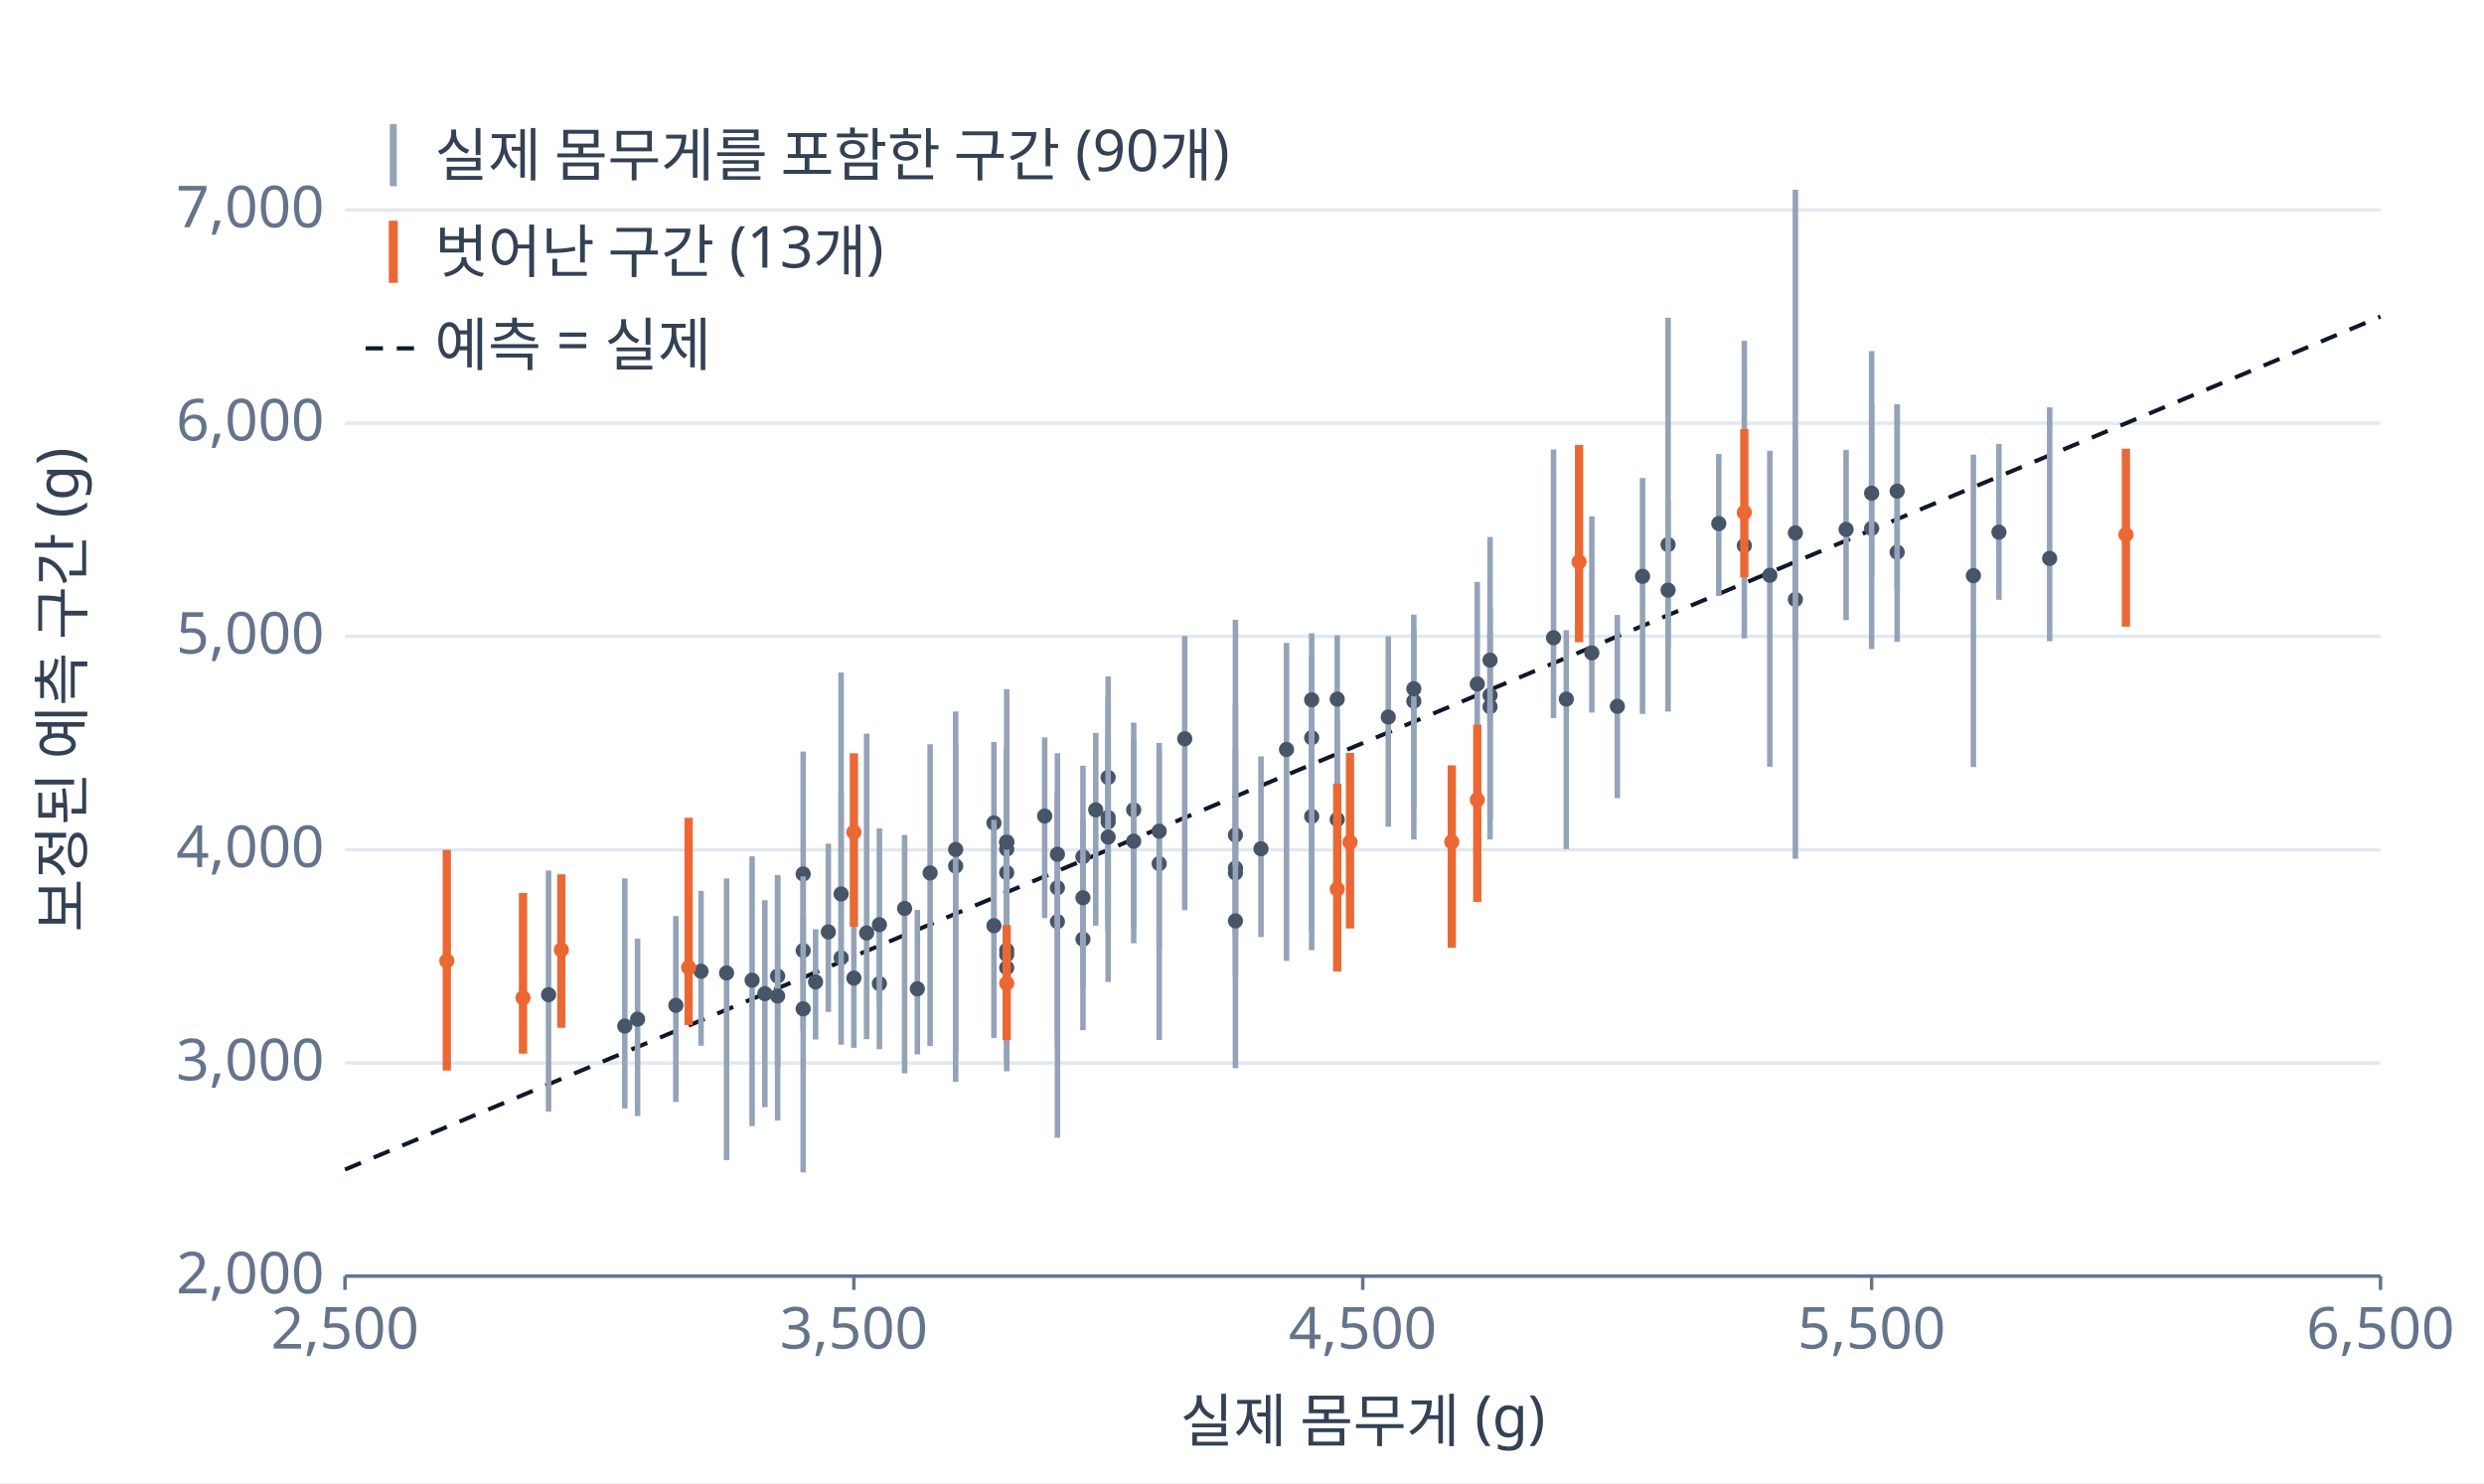
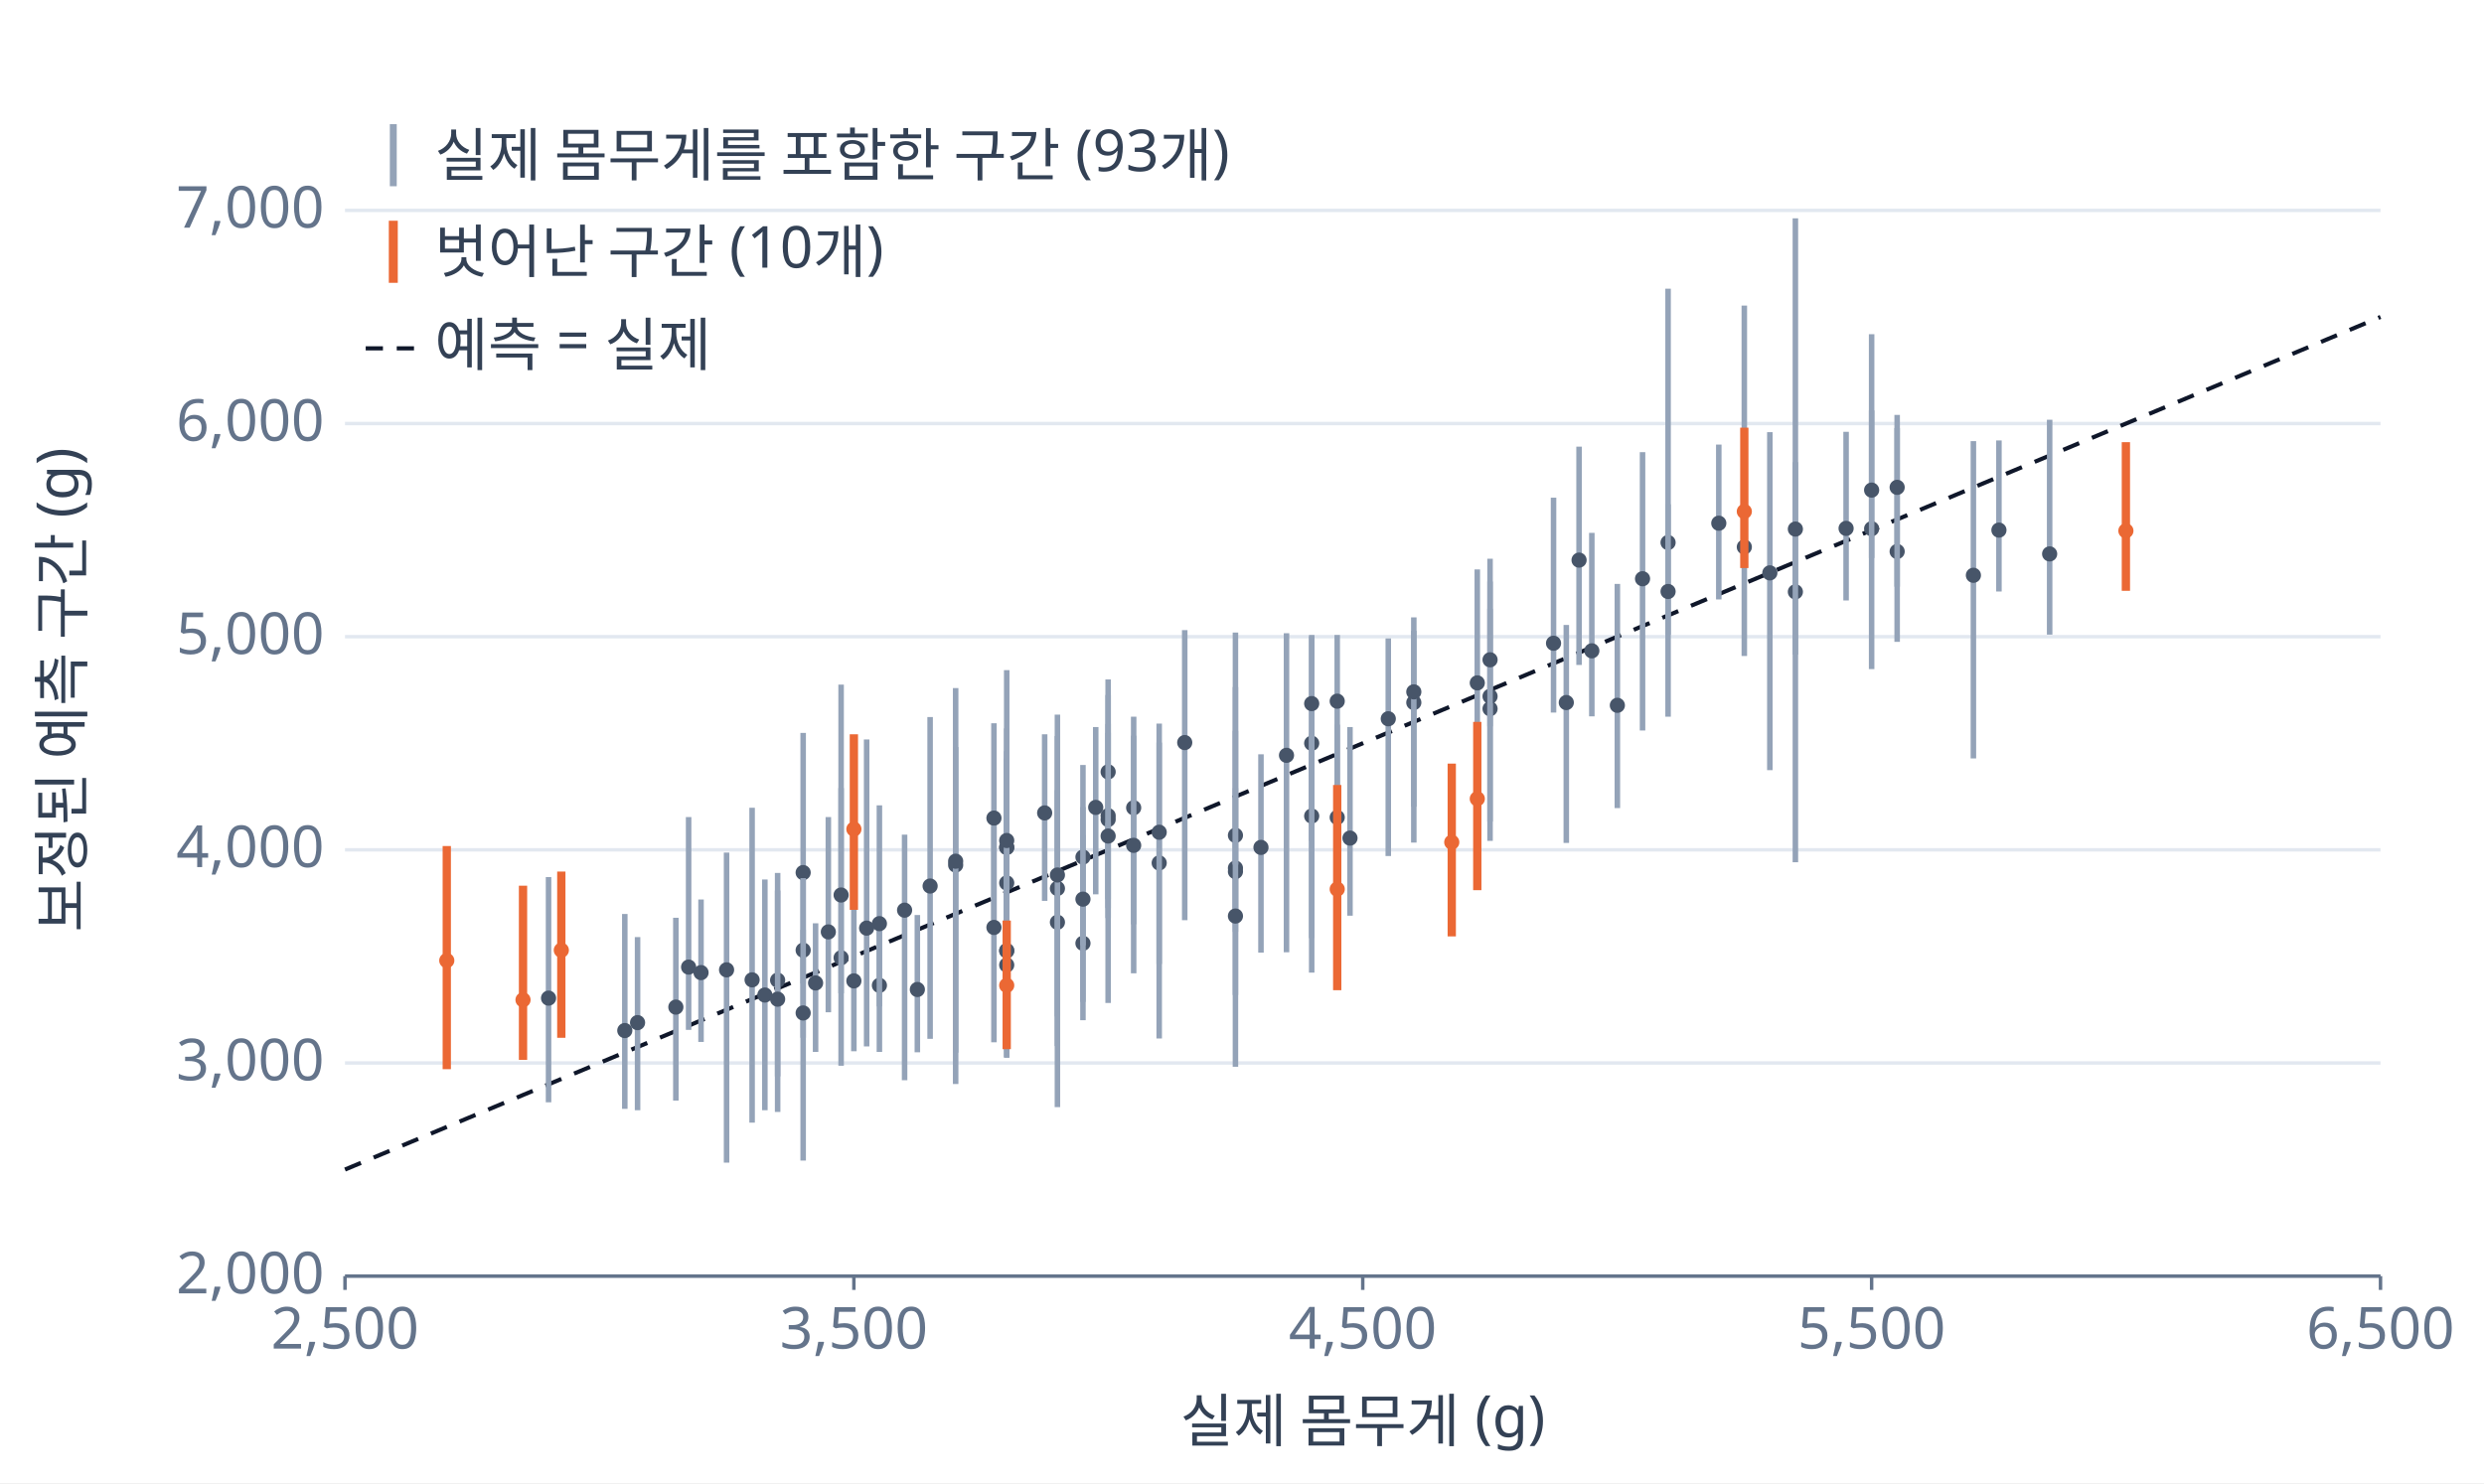
<svg xmlns="http://www.w3.org/2000/svg" viewBox="0 0 720 430" width="720" height="430" font-family="Pretendard, 'Apple SD Gothic Neo', 'Malgun Gothic', 'Noto Sans KR', sans-serif" role="img" aria-label="테스트 펭귄 103마리의 보정된 예측 섭동 구간">
  <rect width="720" height="430" fill="#ffffff" />
  <line x1="100" x2="690" y1="370.0" y2="370.0" stroke="#e2e8f0" stroke-width="1" />
  <text x="94" y="375.0" font-size="16.8" fill="#64748b" text-anchor="end">2,000</text>
  <line x1="100" x2="690" y1="308.2" y2="308.2" stroke="#e2e8f0" stroke-width="1" />
  <text x="94" y="313.2" font-size="16.8" fill="#64748b" text-anchor="end">3,000</text>
  <line x1="100" x2="690" y1="246.4" y2="246.4" stroke="#e2e8f0" stroke-width="1" />
  <text x="94" y="251.4" font-size="16.8" fill="#64748b" text-anchor="end">4,000</text>
-   <line x1="100" x2="690" y1="184.5" y2="184.5" stroke="#e2e8f0" stroke-width="1" />
-   <text x="94" y="189.5" font-size="16.8" fill="#64748b" text-anchor="end">5,000</text>
-   <line x1="100" x2="690" y1="122.7" y2="122.7" stroke="#e2e8f0" stroke-width="1" />
-   <text x="94" y="127.7" font-size="16.8" fill="#64748b" text-anchor="end">6,000</text>
-   <line x1="100" x2="690" y1="60.9" y2="60.9" stroke="#e2e8f0" stroke-width="1" />
-   <text x="94" y="65.9" font-size="16.8" fill="#64748b" text-anchor="end">7,000</text>
+   <line x1="100" x2="690" y1="184.6" y2="184.6" stroke="#e2e8f0" stroke-width="1" />
+   <text x="94" y="189.6" font-size="16.8" fill="#64748b" text-anchor="end">5,000</text>
+   <line x1="100" x2="690" y1="122.8" y2="122.8" stroke="#e2e8f0" stroke-width="1" />
+   <text x="94" y="127.8" font-size="16.8" fill="#64748b" text-anchor="end">6,000</text>
+   <line x1="100" x2="690" y1="61.0" y2="61.0" stroke="#e2e8f0" stroke-width="1" />
+   <text x="94" y="66.0" font-size="16.8" fill="#64748b" text-anchor="end">7,000</text>
  <line x1="100.0" x2="100.0" y1="370" y2="374" stroke="#64748b" stroke-width="1" />
  <text x="100.0" y="391" font-size="16.8" fill="#64748b" text-anchor="middle">2,500</text>
  <line x1="247.5" x2="247.5" y1="370" y2="374" stroke="#64748b" stroke-width="1" />
  <text x="247.5" y="391" font-size="16.8" fill="#64748b" text-anchor="middle">3,500</text>
  <line x1="395.0" x2="395.0" y1="370" y2="374" stroke="#64748b" stroke-width="1" />
  <text x="395.0" y="391" font-size="16.8" fill="#64748b" text-anchor="middle">4,500</text>
  <line x1="542.5" x2="542.5" y1="370" y2="374" stroke="#64748b" stroke-width="1" />
  <text x="542.5" y="391" font-size="16.8" fill="#64748b" text-anchor="middle">5,500</text>
  <line x1="690.0" x2="690.0" y1="370" y2="374" stroke="#64748b" stroke-width="1" />
  <text x="690.0" y="391" font-size="16.8" fill="#64748b" text-anchor="middle">6,500</text>
  <line x1="100" x2="690" y1="370" y2="370" stroke="#64748b" stroke-width="1" />
  <text x="395.0" y="418" font-size="16.8" fill="#334155" text-anchor="middle">실제 몸무게 (g)</text>
  <text x="24" y="200.0" font-size="16.8" fill="#334155" text-anchor="middle" transform="rotate(-90 24 200.0)">보정된 예측 구간 (g)</text>
-   <line x1="100.0" y1="339.1" x2="690.0" y2="91.8" stroke="#0f172a" stroke-width="1.2" stroke-dasharray="5 4" />
-   <line x1="210.6" x2="210.6" y1="336.4" y2="254.7" stroke="#94a3b8" stroke-width="1.6" />
-   <circle cx="210.6" cy="282.1" r="2.2" fill="#475569" />
-   <line x1="313.9" x2="313.9" y1="298.7" y2="240.2" stroke="#94a3b8" stroke-width="1.6" />
-   <circle cx="313.9" cy="272.3" r="2.2" fill="#475569" />
-   <line x1="291.8" x2="291.8" y1="275.6" y2="220.3" stroke="#94a3b8" stroke-width="1.6" />
-   <circle cx="291.8" cy="244.1" r="2.2" fill="#475569" />
-   <line x1="254.9" x2="254.9" y1="304.2" y2="269.2" stroke="#94a3b8" stroke-width="1.6" />
-   <circle cx="254.9" cy="285.2" r="2.2" fill="#475569" />
-   <line x1="218.0" x2="218.0" y1="326.5" y2="248.3" stroke="#94a3b8" stroke-width="1.6" />
-   <circle cx="218.0" cy="284.2" r="2.2" fill="#475569" />
-   <line x1="225.4" x2="225.4" y1="309.6" y2="253.7" stroke="#94a3b8" stroke-width="1.6" />
-   <circle cx="225.4" cy="283.0" r="2.2" fill="#475569" />
-   <line x1="409.8" x2="409.8" y1="234.5" y2="182.7" stroke="#94a3b8" stroke-width="1.6" />
-   <circle cx="409.8" cy="203.3" r="2.2" fill="#475569" />
-   <line x1="343.4" x2="343.4" y1="263.9" y2="184.4" stroke="#94a3b8" stroke-width="1.6" />
-   <circle cx="343.4" cy="214.2" r="2.2" fill="#475569" />
-   <line x1="358.1" x2="358.1" y1="271.9" y2="227.5" stroke="#94a3b8" stroke-width="1.6" />
+   <line x1="100.0" y1="339.1" x2="690.0" y2="91.9" stroke="#0f172a" stroke-width="1.2" stroke-dasharray="5 4" />
+   <line x1="210.6" x2="210.6" y1="337.1" y2="247.2" stroke="#94a3b8" stroke-width="1.6" />
+   <circle cx="210.6" cy="281.2" r="2.2" fill="#475569" />
+   <line x1="391.3" x2="391.3" y1="265.5" y2="210.8" stroke="#94a3b8" stroke-width="1.6" />
+   <circle cx="391.3" cy="243.0" r="2.2" fill="#475569" />
+   <line x1="313.9" x2="313.9" y1="295.8" y2="242.1" stroke="#94a3b8" stroke-width="1.6" />
+   <circle cx="313.9" cy="273.5" r="2.2" fill="#475569" />
+   <line x1="291.8" x2="291.8" y1="280.8" y2="217.8" stroke="#94a3b8" stroke-width="1.6" />
+   <circle cx="291.8" cy="245.7" r="2.2" fill="#475569" />
+   <line x1="457.7" x2="457.7" y1="192.8" y2="129.5" stroke="#94a3b8" stroke-width="1.6" />
+   <circle cx="457.7" cy="162.4" r="2.2" fill="#475569" />
+   <line x1="254.9" x2="254.9" y1="305.0" y2="268.5" stroke="#94a3b8" stroke-width="1.6" />
+   <circle cx="254.9" cy="285.7" r="2.2" fill="#475569" />
+   <line x1="218.0" x2="218.0" y1="325.5" y2="234.2" stroke="#94a3b8" stroke-width="1.6" />
+   <circle cx="218.0" cy="284.1" r="2.2" fill="#475569" />
+   <line x1="225.4" x2="225.4" y1="312.1" y2="253.1" stroke="#94a3b8" stroke-width="1.6" />
+   <circle cx="225.4" cy="284.2" r="2.2" fill="#475569" />
+   <line x1="409.8" x2="409.8" y1="233.9" y2="182.9" stroke="#94a3b8" stroke-width="1.6" />
+   <circle cx="409.8" cy="203.7" r="2.2" fill="#475569" />
+   <line x1="343.4" x2="343.4" y1="266.8" y2="182.7" stroke="#94a3b8" stroke-width="1.6" />
+   <circle cx="343.4" cy="215.3" r="2.2" fill="#475569" />
+   <line x1="358.1" x2="358.1" y1="270.2" y2="228.5" stroke="#94a3b8" stroke-width="1.6" />
  <circle cx="358.1" cy="251.7" r="2.2" fill="#475569" />
-   <line x1="240.1" x2="240.1" y1="293.4" y2="244.6" stroke="#94a3b8" stroke-width="1.6" />
+   <line x1="240.1" x2="240.1" y1="293.5" y2="236.9" stroke="#94a3b8" stroke-width="1.6" />
  <circle cx="240.1" cy="270.2" r="2.2" fill="#475569" />
-   <line x1="372.9" x2="372.9" y1="278.6" y2="186.4" stroke="#94a3b8" stroke-width="1.6" />
-   <circle cx="372.9" cy="217.3" r="2.2" fill="#475569" />
-   <line x1="454.0" x2="454.0" y1="246.2" y2="182.7" stroke="#94a3b8" stroke-width="1.6" />
-   <circle cx="454.0" cy="202.7" r="2.2" fill="#475569" />
-   <line x1="594.1" x2="594.1" y1="185.9" y2="118.1" stroke="#94a3b8" stroke-width="1.6" />
-   <circle cx="594.1" cy="161.9" r="2.2" fill="#475569" />
-   <line x1="251.2" x2="251.2" y1="301.3" y2="212.7" stroke="#94a3b8" stroke-width="1.6" />
-   <circle cx="251.2" cy="270.5" r="2.2" fill="#475569" />
-   <line x1="203.2" x2="203.2" y1="303.2" y2="258.3" stroke="#94a3b8" stroke-width="1.6" />
-   <circle cx="203.2" cy="281.6" r="2.2" fill="#475569" />
-   <line x1="269.6" x2="269.6" y1="303.3" y2="215.8" stroke="#94a3b8" stroke-width="1.6" />
-   <circle cx="269.6" cy="253.1" r="2.2" fill="#475569" />
-   <line x1="306.5" x2="306.5" y1="303.4" y2="231.6" stroke="#94a3b8" stroke-width="1.6" />
-   <circle cx="306.5" cy="267.2" r="2.2" fill="#475569" />
-   <line x1="291.8" x2="291.8" y1="310.6" y2="216.6" stroke="#94a3b8" stroke-width="1.6" />
-   <circle cx="291.8" cy="253.0" r="2.2" fill="#475569" />
-   <line x1="542.5" x2="542.5" y1="188.2" y2="101.8" stroke="#94a3b8" stroke-width="1.6" />
-   <circle cx="542.5" cy="153.2" r="2.2" fill="#475569" />
-   <line x1="277.0" x2="277.0" y1="305.2" y2="216.1" stroke="#94a3b8" stroke-width="1.6" />
-   <circle cx="277.0" cy="251.1" r="2.2" fill="#475569" />
-   <line x1="195.9" x2="195.9" y1="319.5" y2="265.6" stroke="#94a3b8" stroke-width="1.6" />
-   <circle cx="195.9" cy="291.5" r="2.2" fill="#475569" />
-   <line x1="505.6" x2="505.6" y1="185.1" y2="98.8" stroke="#94a3b8" stroke-width="1.6" />
-   <circle cx="505.6" cy="158.2" r="2.2" fill="#475569" />
-   <line x1="232.8" x2="232.8" y1="284.8" y2="217.9" stroke="#94a3b8" stroke-width="1.6" />
-   <circle cx="232.8" cy="253.4" r="2.2" fill="#475569" />
-   <line x1="483.5" x2="483.5" y1="188.2" y2="92.1" stroke="#94a3b8" stroke-width="1.6" />
-   <circle cx="483.5" cy="157.9" r="2.2" fill="#475569" />
-   <line x1="513.0" x2="513.0" y1="222.3" y2="130.7" stroke="#94a3b8" stroke-width="1.6" />
-   <circle cx="513.0" cy="166.8" r="2.2" fill="#475569" />
-   <line x1="262.2" x2="262.2" y1="311.2" y2="242.1" stroke="#94a3b8" stroke-width="1.6" />
-   <circle cx="262.2" cy="263.4" r="2.2" fill="#475569" />
-   <line x1="358.1" x2="358.1" y1="270.3" y2="217.1" stroke="#94a3b8" stroke-width="1.6" />
-   <circle cx="358.1" cy="242.1" r="2.2" fill="#475569" />
-   <line x1="328.6" x2="328.6" y1="269.0" y2="214.4" stroke="#94a3b8" stroke-width="1.6" />
-   <circle cx="328.6" cy="234.8" r="2.2" fill="#475569" />
-   <line x1="380.2" x2="380.2" y1="270.0" y2="190.2" stroke="#94a3b8" stroke-width="1.6" />
-   <circle cx="380.2" cy="213.9" r="2.2" fill="#475569" />
-   <line x1="431.9" x2="431.9" y1="243.4" y2="176.4" stroke="#94a3b8" stroke-width="1.6" />
-   <circle cx="431.9" cy="204.9" r="2.2" fill="#475569" />
-   <line x1="243.8" x2="243.8" y1="302.9" y2="195.0" stroke="#94a3b8" stroke-width="1.6" />
+   <line x1="372.9" x2="372.9" y1="276.1" y2="183.6" stroke="#94a3b8" stroke-width="1.6" />
+   <circle cx="372.9" cy="219.0" r="2.2" fill="#475569" />
+   <line x1="454.0" x2="454.0" y1="244.4" y2="181.2" stroke="#94a3b8" stroke-width="1.6" />
+   <circle cx="454.0" cy="203.7" r="2.2" fill="#475569" />
+   <line x1="594.1" x2="594.1" y1="184.0" y2="121.7" stroke="#94a3b8" stroke-width="1.6" />
+   <circle cx="594.1" cy="160.6" r="2.2" fill="#475569" />
+   <line x1="251.2" x2="251.2" y1="303.4" y2="214.4" stroke="#94a3b8" stroke-width="1.6" />
+   <circle cx="251.2" cy="269.1" r="2.2" fill="#475569" />
+   <line x1="203.2" x2="203.2" y1="302.1" y2="260.8" stroke="#94a3b8" stroke-width="1.6" />
+   <circle cx="203.2" cy="282.0" r="2.2" fill="#475569" />
+   <line x1="269.6" x2="269.6" y1="301.2" y2="207.9" stroke="#94a3b8" stroke-width="1.6" />
+   <circle cx="269.6" cy="256.9" r="2.2" fill="#475569" />
+   <line x1="306.5" x2="306.5" y1="303.3" y2="229.1" stroke="#94a3b8" stroke-width="1.6" />
+   <circle cx="306.5" cy="267.4" r="2.2" fill="#475569" />
+   <line x1="291.8" x2="291.8" y1="306.7" y2="211.2" stroke="#94a3b8" stroke-width="1.6" />
+   <circle cx="291.8" cy="256.0" r="2.2" fill="#475569" />
+   <line x1="542.5" x2="542.5" y1="194.0" y2="96.9" stroke="#94a3b8" stroke-width="1.6" />
+   <circle cx="542.5" cy="153.3" r="2.2" fill="#475569" />
+   <line x1="277.0" x2="277.0" y1="305.2" y2="216.6" stroke="#94a3b8" stroke-width="1.6" />
+   <circle cx="277.0" cy="250.8" r="2.2" fill="#475569" />
+   <line x1="195.9" x2="195.9" y1="319.1" y2="266.1" stroke="#94a3b8" stroke-width="1.6" />
+   <circle cx="195.9" cy="292.0" r="2.2" fill="#475569" />
+   <line x1="505.6" x2="505.6" y1="190.2" y2="88.6" stroke="#94a3b8" stroke-width="1.6" />
+   <circle cx="505.6" cy="158.6" r="2.2" fill="#475569" />
+   <line x1="232.8" x2="232.8" y1="285.2" y2="212.5" stroke="#94a3b8" stroke-width="1.6" />
+   <circle cx="232.8" cy="253.0" r="2.2" fill="#475569" />
+   <line x1="483.5" x2="483.5" y1="184.0" y2="83.7" stroke="#94a3b8" stroke-width="1.6" />
+   <circle cx="483.5" cy="157.3" r="2.2" fill="#475569" />
+   <line x1="513.0" x2="513.0" y1="223.3" y2="125.3" stroke="#94a3b8" stroke-width="1.6" />
+   <circle cx="513.0" cy="166.1" r="2.2" fill="#475569" />
+   <line x1="262.2" x2="262.2" y1="313.2" y2="242.0" stroke="#94a3b8" stroke-width="1.6" />
+   <circle cx="262.2" cy="263.9" r="2.2" fill="#475569" />
+   <line x1="358.1" x2="358.1" y1="265.4" y2="211.9" stroke="#94a3b8" stroke-width="1.6" />
+   <circle cx="358.1" cy="242.2" r="2.2" fill="#475569" />
+   <line x1="328.6" x2="328.6" y1="268.0" y2="213.3" stroke="#94a3b8" stroke-width="1.6" />
+   <circle cx="328.6" cy="234.2" r="2.2" fill="#475569" />
+   <line x1="380.2" x2="380.2" y1="272.0" y2="184.5" stroke="#94a3b8" stroke-width="1.6" />
+   <circle cx="380.2" cy="215.5" r="2.2" fill="#475569" />
+   <line x1="431.9" x2="431.9" y1="243.8" y2="168.6" stroke="#94a3b8" stroke-width="1.6" />
+   <circle cx="431.9" cy="205.5" r="2.2" fill="#475569" />
+   <line x1="243.8" x2="243.8" y1="309.0" y2="198.5" stroke="#94a3b8" stroke-width="1.6" />
  <circle cx="243.8" cy="277.7" r="2.2" fill="#475569" />
-   <line x1="328.6" x2="328.6" y1="273.5" y2="209.5" stroke="#94a3b8" stroke-width="1.6" />
-   <circle cx="328.6" cy="243.9" r="2.2" fill="#475569" />
-   <line x1="520.4" x2="520.4" y1="249.0" y2="127.6" stroke="#94a3b8" stroke-width="1.6" />
-   <circle cx="520.4" cy="173.8" r="2.2" fill="#475569" />
-   <line x1="291.8" x2="291.8" y1="302.7" y2="248.8" stroke="#94a3b8" stroke-width="1.6" />
-   <circle cx="291.8" cy="275.5" r="2.2" fill="#475569" />
-   <line x1="321.2" x2="321.2" y1="267.4" y2="201.7" stroke="#94a3b8" stroke-width="1.6" />
-   <circle cx="321.2" cy="238.3" r="2.2" fill="#475569" />
-   <line x1="291.8" x2="291.8" y1="277.3" y2="199.8" stroke="#94a3b8" stroke-width="1.6" />
-   <circle cx="291.8" cy="246.2" r="2.2" fill="#475569" />
-   <line x1="321.2" x2="321.2" y1="265.8" y2="212.3" stroke="#94a3b8" stroke-width="1.6" />
-   <circle cx="321.2" cy="237.0" r="2.2" fill="#475569" />
-   <line x1="431.9" x2="431.9" y1="237.7" y2="183.1" stroke="#94a3b8" stroke-width="1.6" />
-   <circle cx="431.9" cy="201.6" r="2.2" fill="#475569" />
-   <line x1="358.1" x2="358.1" y1="283.3" y2="203.9" stroke="#94a3b8" stroke-width="1.6" />
-   <circle cx="358.1" cy="253.1" r="2.2" fill="#475569" />
-   <line x1="306.5" x2="306.5" y1="295.9" y2="229.3" stroke="#94a3b8" stroke-width="1.6" />
-   <circle cx="306.5" cy="257.4" r="2.2" fill="#475569" />
-   <line x1="321.2" x2="321.2" y1="270.5" y2="196.1" stroke="#94a3b8" stroke-width="1.6" />
-   <circle cx="321.2" cy="225.4" r="2.2" fill="#475569" />
-   <line x1="476.1" x2="476.1" y1="207.0" y2="138.6" stroke="#94a3b8" stroke-width="1.6" />
-   <circle cx="476.1" cy="167.1" r="2.2" fill="#475569" />
-   <line x1="468.8" x2="468.8" y1="231.4" y2="178.3" stroke="#94a3b8" stroke-width="1.6" />
-   <circle cx="468.8" cy="204.8" r="2.2" fill="#475569" />
-   <line x1="232.8" x2="232.8" y1="298.8" y2="254.1" stroke="#94a3b8" stroke-width="1.6" />
-   <circle cx="232.8" cy="275.6" r="2.2" fill="#475569" />
-   <line x1="313.9" x2="313.9" y1="274.3" y2="222.0" stroke="#94a3b8" stroke-width="1.6" />
-   <circle cx="313.9" cy="248.4" r="2.2" fill="#475569" />
-   <line x1="387.6" x2="387.6" y1="278.2" y2="208.8" stroke="#94a3b8" stroke-width="1.6" />
-   <circle cx="387.6" cy="237.6" r="2.2" fill="#475569" />
-   <line x1="365.5" x2="365.5" y1="271.7" y2="219.3" stroke="#94a3b8" stroke-width="1.6" />
-   <circle cx="365.5" cy="246.1" r="2.2" fill="#475569" />
-   <line x1="159.0" x2="159.0" y1="322.3" y2="252.4" stroke="#94a3b8" stroke-width="1.6" />
-   <circle cx="159.0" cy="288.4" r="2.2" fill="#475569" />
-   <line x1="380.2" x2="380.2" y1="275.5" y2="213.0" stroke="#94a3b8" stroke-width="1.6" />
-   <circle cx="380.2" cy="236.7" r="2.2" fill="#475569" />
-   <line x1="498.2" x2="498.2" y1="172.8" y2="131.6" stroke="#94a3b8" stroke-width="1.6" />
-   <circle cx="498.2" cy="151.8" r="2.2" fill="#475569" />
-   <line x1="243.8" x2="243.8" y1="285.3" y2="229.7" stroke="#94a3b8" stroke-width="1.6" />
-   <circle cx="243.8" cy="259.2" r="2.2" fill="#475569" />
-   <line x1="288.1" x2="288.1" y1="271.0" y2="215.1" stroke="#94a3b8" stroke-width="1.6" />
-   <circle cx="288.1" cy="238.6" r="2.2" fill="#475569" />
-   <line x1="291.8" x2="291.8" y1="301.5" y2="249.5" stroke="#94a3b8" stroke-width="1.6" />
-   <circle cx="291.8" cy="276.8" r="2.2" fill="#475569" />
-   <line x1="302.8" x2="302.8" y1="266.2" y2="213.8" stroke="#94a3b8" stroke-width="1.6" />
-   <circle cx="302.8" cy="236.6" r="2.2" fill="#475569" />
-   <line x1="549.9" x2="549.9" y1="186.1" y2="117.2" stroke="#94a3b8" stroke-width="1.6" />
-   <circle cx="549.9" cy="160.1" r="2.2" fill="#475569" />
-   <line x1="232.8" x2="232.8" y1="339.9" y2="265.9" stroke="#94a3b8" stroke-width="1.6" />
-   <circle cx="232.8" cy="292.5" r="2.2" fill="#475569" />
-   <line x1="247.5" x2="247.5" y1="303.8" y2="262.7" stroke="#94a3b8" stroke-width="1.6" />
-   <circle cx="247.5" cy="283.6" r="2.2" fill="#475569" />
-   <line x1="181.1" x2="181.1" y1="321.4" y2="254.7" stroke="#94a3b8" stroke-width="1.6" />
-   <circle cx="181.1" cy="297.5" r="2.2" fill="#475569" />
-   <line x1="402.4" x2="402.4" y1="239.7" y2="184.5" stroke="#94a3b8" stroke-width="1.6" />
-   <circle cx="402.4" cy="207.9" r="2.2" fill="#475569" />
-   <line x1="321.2" x2="321.2" y1="284.7" y2="216.3" stroke="#94a3b8" stroke-width="1.6" />
-   <circle cx="321.2" cy="242.7" r="2.2" fill="#475569" />
-   <line x1="535.1" x2="535.1" y1="179.8" y2="130.4" stroke="#94a3b8" stroke-width="1.6" />
-   <circle cx="535.1" cy="153.5" r="2.2" fill="#475569" />
-   <line x1="313.9" x2="313.9" y1="286.0" y2="237.7" stroke="#94a3b8" stroke-width="1.6" />
-   <circle cx="313.9" cy="260.3" r="2.2" fill="#475569" />
-   <line x1="306.5" x2="306.5" y1="329.9" y2="218.4" stroke="#94a3b8" stroke-width="1.6" />
-   <circle cx="306.5" cy="247.7" r="2.2" fill="#475569" />
-   <line x1="317.6" x2="317.6" y1="268.4" y2="212.5" stroke="#94a3b8" stroke-width="1.6" />
-   <circle cx="317.6" cy="234.8" r="2.2" fill="#475569" />
-   <line x1="336.0" x2="336.0" y1="301.5" y2="215.4" stroke="#94a3b8" stroke-width="1.6" />
-   <circle cx="336.0" cy="250.4" r="2.2" fill="#475569" />
-   <line x1="428.2" x2="428.2" y1="234.1" y2="168.7" stroke="#94a3b8" stroke-width="1.6" />
-   <circle cx="428.2" cy="198.3" r="2.2" fill="#475569" />
-   <line x1="291.8" x2="291.8" y1="273.4" y2="218.2" stroke="#94a3b8" stroke-width="1.6" />
-   <circle cx="291.8" cy="244.2" r="2.2" fill="#475569" />
-   <line x1="277.0" x2="277.0" y1="313.7" y2="206.3" stroke="#94a3b8" stroke-width="1.6" />
-   <circle cx="277.0" cy="246.3" r="2.2" fill="#475569" />
-   <line x1="221.7" x2="221.7" y1="321.0" y2="261.0" stroke="#94a3b8" stroke-width="1.6" />
-   <circle cx="221.7" cy="288.1" r="2.2" fill="#475569" />
-   <line x1="461.4" x2="461.4" y1="206.6" y2="149.7" stroke="#94a3b8" stroke-width="1.6" />
-   <circle cx="461.4" cy="189.3" r="2.2" fill="#475569" />
-   <line x1="579.4" x2="579.4" y1="173.9" y2="128.7" stroke="#94a3b8" stroke-width="1.6" />
-   <circle cx="579.4" cy="154.3" r="2.2" fill="#475569" />
-   <line x1="254.9" x2="254.9" y1="291.6" y2="240.2" stroke="#94a3b8" stroke-width="1.6" />
-   <circle cx="254.9" cy="268.1" r="2.2" fill="#475569" />
-   <line x1="549.9" x2="549.9" y1="171.0" y2="117.3" stroke="#94a3b8" stroke-width="1.6" />
-   <circle cx="549.9" cy="142.4" r="2.2" fill="#475569" />
-   <line x1="520.4" x2="520.4" y1="185.9" y2="55.0" stroke="#94a3b8" stroke-width="1.6" />
-   <circle cx="520.4" cy="154.5" r="2.2" fill="#475569" />
-   <line x1="225.4" x2="225.4" y1="324.9" y2="254.0" stroke="#94a3b8" stroke-width="1.6" />
-   <circle cx="225.4" cy="288.8" r="2.2" fill="#475569" />
-   <line x1="184.8" x2="184.8" y1="323.6" y2="272.1" stroke="#94a3b8" stroke-width="1.6" />
-   <circle cx="184.8" cy="295.5" r="2.2" fill="#475569" />
-   <line x1="387.6" x2="387.6" y1="237.3" y2="184.2" stroke="#94a3b8" stroke-width="1.6" />
-   <circle cx="387.6" cy="202.7" r="2.2" fill="#475569" />
-   <line x1="288.1" x2="288.1" y1="301.0" y2="237.7" stroke="#94a3b8" stroke-width="1.6" />
-   <circle cx="288.1" cy="268.4" r="2.2" fill="#475569" />
-   <line x1="291.8" x2="291.8" y1="308.2" y2="250.5" stroke="#94a3b8" stroke-width="1.6" />
-   <circle cx="291.8" cy="280.6" r="2.2" fill="#475569" />
-   <line x1="572.0" x2="572.0" y1="222.4" y2="131.8" stroke="#94a3b8" stroke-width="1.6" />
-   <circle cx="572.0" cy="166.9" r="2.2" fill="#475569" />
-   <line x1="358.1" x2="358.1" y1="309.7" y2="179.7" stroke="#94a3b8" stroke-width="1.6" />
-   <circle cx="358.1" cy="267.0" r="2.2" fill="#475569" />
-   <line x1="409.8" x2="409.8" y1="243.4" y2="178.2" stroke="#94a3b8" stroke-width="1.6" />
-   <circle cx="409.8" cy="199.7" r="2.2" fill="#475569" />
-   <line x1="380.2" x2="380.2" y1="242.0" y2="183.6" stroke="#94a3b8" stroke-width="1.6" />
-   <circle cx="380.2" cy="202.9" r="2.2" fill="#475569" />
-   <line x1="236.4" x2="236.4" y1="301.4" y2="269.4" stroke="#94a3b8" stroke-width="1.6" />
-   <circle cx="236.4" cy="284.7" r="2.2" fill="#475569" />
-   <line x1="542.5" x2="542.5" y1="167.2" y2="116.8" stroke="#94a3b8" stroke-width="1.6" />
-   <circle cx="542.5" cy="143.0" r="2.2" fill="#475569" />
-   <line x1="336.0" x2="336.0" y1="275.2" y2="217.7" stroke="#94a3b8" stroke-width="1.6" />
-   <circle cx="336.0" cy="241.0" r="2.2" fill="#475569" />
-   <line x1="483.5" x2="483.5" y1="206.3" y2="145.3" stroke="#94a3b8" stroke-width="1.6" />
-   <circle cx="483.5" cy="171.1" r="2.2" fill="#475569" />
-   <line x1="450.3" x2="450.3" y1="208.2" y2="130.3" stroke="#94a3b8" stroke-width="1.6" />
-   <circle cx="450.3" cy="184.9" r="2.2" fill="#475569" />
-   <line x1="431.9" x2="431.9" y1="210.2" y2="155.7" stroke="#94a3b8" stroke-width="1.6" />
-   <circle cx="431.9" cy="191.4" r="2.2" fill="#475569" />
-   <line x1="265.9" x2="265.9" y1="305.7" y2="263.8" stroke="#94a3b8" stroke-width="1.6" />
-   <circle cx="265.9" cy="286.7" r="2.2" fill="#475569" />
-   <line x1="387.6" x2="387.6" y1="281.7" y2="227.2" stroke="#eb6834" stroke-width="2.4" />
+   <line x1="328.6" x2="328.6" y1="282.2" y2="207.8" stroke="#94a3b8" stroke-width="1.6" />
+   <circle cx="328.6" cy="245.1" r="2.2" fill="#475569" />
+   <line x1="520.4" x2="520.4" y1="250.0" y2="134.0" stroke="#94a3b8" stroke-width="1.6" />
+   <circle cx="520.4" cy="171.6" r="2.2" fill="#475569" />
+   <line x1="291.8" x2="291.8" y1="301.2" y2="245.1" stroke="#94a3b8" stroke-width="1.6" />
+   <circle cx="291.8" cy="275.7" r="2.2" fill="#475569" />
+   <line x1="321.2" x2="321.2" y1="263.3" y2="201.5" stroke="#94a3b8" stroke-width="1.6" />
+   <circle cx="321.2" cy="237.6" r="2.2" fill="#475569" />
+   <line x1="291.8" x2="291.8" y1="278.1" y2="194.3" stroke="#94a3b8" stroke-width="1.6" />
+   <circle cx="291.8" cy="245.7" r="2.2" fill="#475569" />
+   <line x1="321.2" x2="321.2" y1="260.7" y2="209.9" stroke="#94a3b8" stroke-width="1.6" />
+   <circle cx="321.2" cy="236.5" r="2.2" fill="#475569" />
+   <line x1="431.9" x2="431.9" y1="238.2" y2="176.5" stroke="#94a3b8" stroke-width="1.6" />
+   <circle cx="431.9" cy="201.9" r="2.2" fill="#475569" />
+   <line x1="358.1" x2="358.1" y1="288.5" y2="199.2" stroke="#94a3b8" stroke-width="1.6" />
+   <circle cx="358.1" cy="252.7" r="2.2" fill="#475569" />
+   <line x1="306.5" x2="306.5" y1="294.7" y2="213.4" stroke="#94a3b8" stroke-width="1.6" />
+   <circle cx="306.5" cy="257.6" r="2.2" fill="#475569" />
+   <line x1="321.2" x2="321.2" y1="266.2" y2="197.0" stroke="#94a3b8" stroke-width="1.6" />
+   <circle cx="321.2" cy="223.8" r="2.2" fill="#475569" />
+   <line x1="476.1" x2="476.1" y1="211.8" y2="131.1" stroke="#94a3b8" stroke-width="1.6" />
+   <circle cx="476.1" cy="167.8" r="2.2" fill="#475569" />
+   <line x1="468.8" x2="468.8" y1="234.3" y2="169.3" stroke="#94a3b8" stroke-width="1.6" />
+   <circle cx="468.8" cy="204.5" r="2.2" fill="#475569" />
+   <line x1="232.8" x2="232.8" y1="300.9" y2="254.6" stroke="#94a3b8" stroke-width="1.6" />
+   <circle cx="232.8" cy="275.5" r="2.2" fill="#475569" />
+   <line x1="313.9" x2="313.9" y1="274.1" y2="221.8" stroke="#94a3b8" stroke-width="1.6" />
+   <circle cx="313.9" cy="248.5" r="2.2" fill="#475569" />
+   <line x1="387.6" x2="387.6" y1="277.1" y2="210.1" stroke="#94a3b8" stroke-width="1.6" />
+   <circle cx="387.6" cy="237.0" r="2.2" fill="#475569" />
+   <line x1="365.5" x2="365.5" y1="276.2" y2="218.7" stroke="#94a3b8" stroke-width="1.6" />
+   <circle cx="365.5" cy="245.7" r="2.2" fill="#475569" />
+   <line x1="159.0" x2="159.0" y1="319.6" y2="254.3" stroke="#94a3b8" stroke-width="1.6" />
+   <circle cx="159.0" cy="289.4" r="2.2" fill="#475569" />
+   <line x1="380.2" x2="380.2" y1="282.0" y2="212.7" stroke="#94a3b8" stroke-width="1.6" />
+   <circle cx="380.2" cy="236.6" r="2.2" fill="#475569" />
+   <line x1="498.2" x2="498.2" y1="173.8" y2="128.9" stroke="#94a3b8" stroke-width="1.6" />
+   <circle cx="498.2" cy="151.7" r="2.2" fill="#475569" />
+   <line x1="243.8" x2="243.8" y1="288.0" y2="228.5" stroke="#94a3b8" stroke-width="1.6" />
+   <circle cx="243.8" cy="259.5" r="2.2" fill="#475569" />
+   <line x1="288.1" x2="288.1" y1="266.6" y2="209.7" stroke="#94a3b8" stroke-width="1.6" />
+   <circle cx="288.1" cy="237.2" r="2.2" fill="#475569" />
+   <line x1="291.8" x2="291.8" y1="299.8" y2="242.1" stroke="#94a3b8" stroke-width="1.6" />
+   <circle cx="291.8" cy="275.6" r="2.2" fill="#475569" />
+   <line x1="302.8" x2="302.8" y1="261.2" y2="212.9" stroke="#94a3b8" stroke-width="1.6" />
+   <circle cx="302.8" cy="235.7" r="2.2" fill="#475569" />
+   <line x1="549.9" x2="549.9" y1="186.1" y2="124.1" stroke="#94a3b8" stroke-width="1.6" />
+   <circle cx="549.9" cy="159.9" r="2.2" fill="#475569" />
+   <line x1="232.8" x2="232.8" y1="336.5" y2="269.6" stroke="#94a3b8" stroke-width="1.6" />
+   <circle cx="232.8" cy="293.7" r="2.2" fill="#475569" />
+   <line x1="247.5" x2="247.5" y1="304.8" y2="261.8" stroke="#94a3b8" stroke-width="1.6" />
+   <circle cx="247.5" cy="284.4" r="2.2" fill="#475569" />
+   <line x1="181.1" x2="181.1" y1="321.5" y2="265.0" stroke="#94a3b8" stroke-width="1.6" />
+   <circle cx="181.1" cy="298.8" r="2.2" fill="#475569" />
+   <line x1="402.4" x2="402.4" y1="248.2" y2="185.1" stroke="#94a3b8" stroke-width="1.6" />
+   <circle cx="402.4" cy="208.4" r="2.2" fill="#475569" />
+   <line x1="321.2" x2="321.2" y1="290.8" y2="212.5" stroke="#94a3b8" stroke-width="1.6" />
+   <circle cx="321.2" cy="242.4" r="2.2" fill="#475569" />
+   <line x1="535.1" x2="535.1" y1="174.1" y2="125.2" stroke="#94a3b8" stroke-width="1.6" />
+   <circle cx="535.1" cy="153.2" r="2.2" fill="#475569" />
+   <line x1="313.9" x2="313.9" y1="290.5" y2="234.0" stroke="#94a3b8" stroke-width="1.6" />
+   <circle cx="313.9" cy="260.7" r="2.2" fill="#475569" />
+   <line x1="306.5" x2="306.5" y1="321.0" y2="207.2" stroke="#94a3b8" stroke-width="1.6" />
+   <circle cx="306.5" cy="253.7" r="2.2" fill="#475569" />
+   <line x1="317.6" x2="317.6" y1="259.3" y2="210.8" stroke="#94a3b8" stroke-width="1.6" />
+   <circle cx="317.6" cy="234.1" r="2.2" fill="#475569" />
+   <line x1="336.0" x2="336.0" y1="301.1" y2="209.8" stroke="#94a3b8" stroke-width="1.6" />
+   <circle cx="336.0" cy="250.2" r="2.2" fill="#475569" />
+   <line x1="428.2" x2="428.2" y1="238.2" y2="165.1" stroke="#94a3b8" stroke-width="1.6" />
+   <circle cx="428.2" cy="198.0" r="2.2" fill="#475569" />
+   <line x1="291.8" x2="291.8" y1="278.9" y2="219.9" stroke="#94a3b8" stroke-width="1.6" />
+   <circle cx="291.8" cy="243.7" r="2.2" fill="#475569" />
+   <line x1="277.0" x2="277.0" y1="314.3" y2="199.5" stroke="#94a3b8" stroke-width="1.6" />
+   <circle cx="277.0" cy="249.7" r="2.2" fill="#475569" />
+   <line x1="199.6" x2="199.6" y1="298.6" y2="236.9" stroke="#94a3b8" stroke-width="1.6" />
+   <circle cx="199.6" cy="280.4" r="2.2" fill="#475569" />
+   <line x1="221.7" x2="221.7" y1="321.9" y2="255.0" stroke="#94a3b8" stroke-width="1.6" />
+   <circle cx="221.7" cy="288.5" r="2.2" fill="#475569" />
+   <line x1="461.4" x2="461.4" y1="207.7" y2="154.5" stroke="#94a3b8" stroke-width="1.6" />
+   <circle cx="461.4" cy="188.7" r="2.2" fill="#475569" />
+   <line x1="579.4" x2="579.4" y1="171.5" y2="127.7" stroke="#94a3b8" stroke-width="1.6" />
+   <circle cx="579.4" cy="153.7" r="2.2" fill="#475569" />
+   <line x1="254.9" x2="254.9" y1="291.8" y2="233.5" stroke="#94a3b8" stroke-width="1.6" />
+   <circle cx="254.9" cy="267.8" r="2.2" fill="#475569" />
+   <line x1="549.9" x2="549.9" y1="170.1" y2="120.3" stroke="#94a3b8" stroke-width="1.6" />
+   <circle cx="549.9" cy="141.3" r="2.2" fill="#475569" />
+   <line x1="520.4" x2="520.4" y1="189.8" y2="63.3" stroke="#94a3b8" stroke-width="1.6" />
+   <circle cx="520.4" cy="153.4" r="2.2" fill="#475569" />
+   <line x1="225.4" x2="225.4" y1="322.4" y2="258.2" stroke="#94a3b8" stroke-width="1.6" />
+   <circle cx="225.4" cy="289.7" r="2.2" fill="#475569" />
+   <line x1="184.8" x2="184.8" y1="321.9" y2="271.7" stroke="#94a3b8" stroke-width="1.6" />
+   <circle cx="184.8" cy="296.5" r="2.2" fill="#475569" />
+   <line x1="387.6" x2="387.6" y1="240.9" y2="184.1" stroke="#94a3b8" stroke-width="1.6" />
+   <circle cx="387.6" cy="203.3" r="2.2" fill="#475569" />
+   <line x1="288.1" x2="288.1" y1="302.2" y2="239.5" stroke="#94a3b8" stroke-width="1.6" />
+   <circle cx="288.1" cy="268.9" r="2.2" fill="#475569" />
+   <line x1="291.8" x2="291.8" y1="306.5" y2="249.9" stroke="#94a3b8" stroke-width="1.6" />
+   <circle cx="291.8" cy="279.8" r="2.2" fill="#475569" />
+   <line x1="572.0" x2="572.0" y1="219.9" y2="127.9" stroke="#94a3b8" stroke-width="1.6" />
+   <circle cx="572.0" cy="166.8" r="2.2" fill="#475569" />
+   <line x1="358.1" x2="358.1" y1="309.3" y2="183.4" stroke="#94a3b8" stroke-width="1.6" />
+   <circle cx="358.1" cy="265.6" r="2.2" fill="#475569" />
+   <line x1="409.8" x2="409.8" y1="244.3" y2="179.0" stroke="#94a3b8" stroke-width="1.6" />
+   <circle cx="409.8" cy="200.6" r="2.2" fill="#475569" />
+   <line x1="380.2" x2="380.2" y1="243.8" y2="184.1" stroke="#94a3b8" stroke-width="1.6" />
+   <circle cx="380.2" cy="204.0" r="2.2" fill="#475569" />
+   <line x1="236.4" x2="236.4" y1="305.0" y2="267.7" stroke="#94a3b8" stroke-width="1.6" />
+   <circle cx="236.4" cy="285.0" r="2.2" fill="#475569" />
+   <line x1="542.5" x2="542.5" y1="161.8" y2="119.0" stroke="#94a3b8" stroke-width="1.6" />
+   <circle cx="542.5" cy="142.1" r="2.2" fill="#475569" />
+   <line x1="336.0" x2="336.0" y1="279.5" y2="215.3" stroke="#94a3b8" stroke-width="1.6" />
+   <circle cx="336.0" cy="241.3" r="2.2" fill="#475569" />
+   <line x1="483.5" x2="483.5" y1="207.8" y2="146.2" stroke="#94a3b8" stroke-width="1.6" />
+   <circle cx="483.5" cy="171.5" r="2.2" fill="#475569" />
+   <line x1="450.3" x2="450.3" y1="206.6" y2="144.3" stroke="#94a3b8" stroke-width="1.6" />
+   <circle cx="450.3" cy="186.5" r="2.2" fill="#475569" />
+   <line x1="431.9" x2="431.9" y1="210.6" y2="162.0" stroke="#94a3b8" stroke-width="1.6" />
+   <circle cx="431.9" cy="191.3" r="2.2" fill="#475569" />
+   <line x1="265.9" x2="265.9" y1="305.1" y2="265.3" stroke="#94a3b8" stroke-width="1.6" />
+   <circle cx="265.9" cy="286.9" r="2.2" fill="#475569" />
+   <line x1="387.6" x2="387.6" y1="287.1" y2="227.6" stroke="#eb6834" stroke-width="2.4" />
  <circle cx="387.6" cy="257.8" r="2.2" fill="#eb6834" />
-   <line x1="391.3" x2="391.3" y1="269.2" y2="218.3" stroke="#eb6834" stroke-width="2.4" />
-   <circle cx="391.3" cy="244.2" r="2.2" fill="#eb6834" />
-   <line x1="420.8" x2="420.8" y1="274.8" y2="221.9" stroke="#eb6834" stroke-width="2.4" />
-   <circle cx="420.8" cy="244.1" r="2.2" fill="#eb6834" />
-   <line x1="457.7" x2="457.7" y1="186.2" y2="129.0" stroke="#eb6834" stroke-width="2.4" />
-   <circle cx="457.7" cy="162.9" r="2.2" fill="#eb6834" />
-   <line x1="616.2" x2="616.2" y1="181.7" y2="130.1" stroke="#eb6834" stroke-width="2.4" />
-   <circle cx="616.2" cy="155.0" r="2.2" fill="#eb6834" />
-   <line x1="151.6" x2="151.6" y1="305.5" y2="258.9" stroke="#eb6834" stroke-width="2.4" />
-   <circle cx="151.6" cy="289.3" r="2.2" fill="#eb6834" />
-   <line x1="428.2" x2="428.2" y1="261.5" y2="210.1" stroke="#eb6834" stroke-width="2.4" />
-   <circle cx="428.2" cy="231.9" r="2.2" fill="#eb6834" />
-   <line x1="247.5" x2="247.5" y1="268.7" y2="218.4" stroke="#eb6834" stroke-width="2.4" />
-   <circle cx="247.5" cy="241.3" r="2.2" fill="#eb6834" />
-   <line x1="129.5" x2="129.5" y1="310.4" y2="246.4" stroke="#eb6834" stroke-width="2.4" />
-   <circle cx="129.5" cy="278.6" r="2.2" fill="#eb6834" />
-   <line x1="199.6" x2="199.6" y1="297.2" y2="237.1" stroke="#eb6834" stroke-width="2.4" />
-   <circle cx="199.6" cy="280.5" r="2.2" fill="#eb6834" />
-   <line x1="162.7" x2="162.7" y1="298.0" y2="253.5" stroke="#eb6834" stroke-width="2.4" />
-   <circle cx="162.7" cy="275.4" r="2.2" fill="#eb6834" />
-   <line x1="505.6" x2="505.6" y1="167.4" y2="124.4" stroke="#eb6834" stroke-width="2.4" />
-   <circle cx="505.6" cy="148.6" r="2.2" fill="#eb6834" />
-   <line x1="291.8" x2="291.8" y1="301.6" y2="268.2" stroke="#eb6834" stroke-width="2.4" />
-   <circle cx="291.8" cy="285.1" r="2.2" fill="#eb6834" />
+   <line x1="420.8" x2="420.8" y1="271.5" y2="221.4" stroke="#eb6834" stroke-width="2.4" />
+   <circle cx="420.8" cy="244.2" r="2.2" fill="#eb6834" />
+   <line x1="616.2" x2="616.2" y1="171.3" y2="128.2" stroke="#eb6834" stroke-width="2.4" />
+   <circle cx="616.2" cy="153.9" r="2.2" fill="#eb6834" />
+   <line x1="151.6" x2="151.6" y1="307.3" y2="256.8" stroke="#eb6834" stroke-width="2.4" />
+   <circle cx="151.6" cy="289.9" r="2.2" fill="#eb6834" />
+   <line x1="428.2" x2="428.2" y1="258.1" y2="209.3" stroke="#eb6834" stroke-width="2.4" />
+   <circle cx="428.2" cy="231.6" r="2.2" fill="#eb6834" />
+   <line x1="247.5" x2="247.5" y1="263.8" y2="212.9" stroke="#eb6834" stroke-width="2.4" />
+   <circle cx="247.5" cy="240.4" r="2.2" fill="#eb6834" />
+   <line x1="129.5" x2="129.5" y1="310.0" y2="245.3" stroke="#eb6834" stroke-width="2.4" />
+   <circle cx="129.5" cy="278.5" r="2.2" fill="#eb6834" />
+   <line x1="162.7" x2="162.7" y1="300.9" y2="252.7" stroke="#eb6834" stroke-width="2.4" />
+   <circle cx="162.7" cy="275.5" r="2.2" fill="#eb6834" />
+   <line x1="505.6" x2="505.6" y1="164.7" y2="124.0" stroke="#eb6834" stroke-width="2.4" />
+   <circle cx="505.6" cy="148.3" r="2.2" fill="#eb6834" />
+   <line x1="291.8" x2="291.8" y1="304.2" y2="266.9" stroke="#eb6834" stroke-width="2.4" />
+   <circle cx="291.8" cy="285.7" r="2.2" fill="#eb6834" />
  <line x1="114" x2="114" y1="36" y2="54" stroke="#94a3b8" stroke-width="2" />
-   <text x="126" y="51" font-size="16.8" fill="#334155">실제 몸무게를 포함한 구간 (90개)</text>
+   <text x="126" y="51" font-size="16.8" fill="#334155">실제 몸무게를 포함한 구간 (93개)</text>
  <line x1="114" x2="114" y1="64" y2="82" stroke="#eb6834" stroke-width="2.6" />
-   <text x="126" y="79" font-size="16.8" fill="#334155">벗어난 구간 (13개)</text>
+   <text x="126" y="79" font-size="16.8" fill="#334155">벗어난 구간 (10개)</text>
  <line x1="106" x2="122" y1="101" y2="101" stroke="#0f172a" stroke-width="1.2" stroke-dasharray="5 4" />
  <text x="126" y="106" font-size="16.8" fill="#334155">예측 = 실제</text>
</svg>
